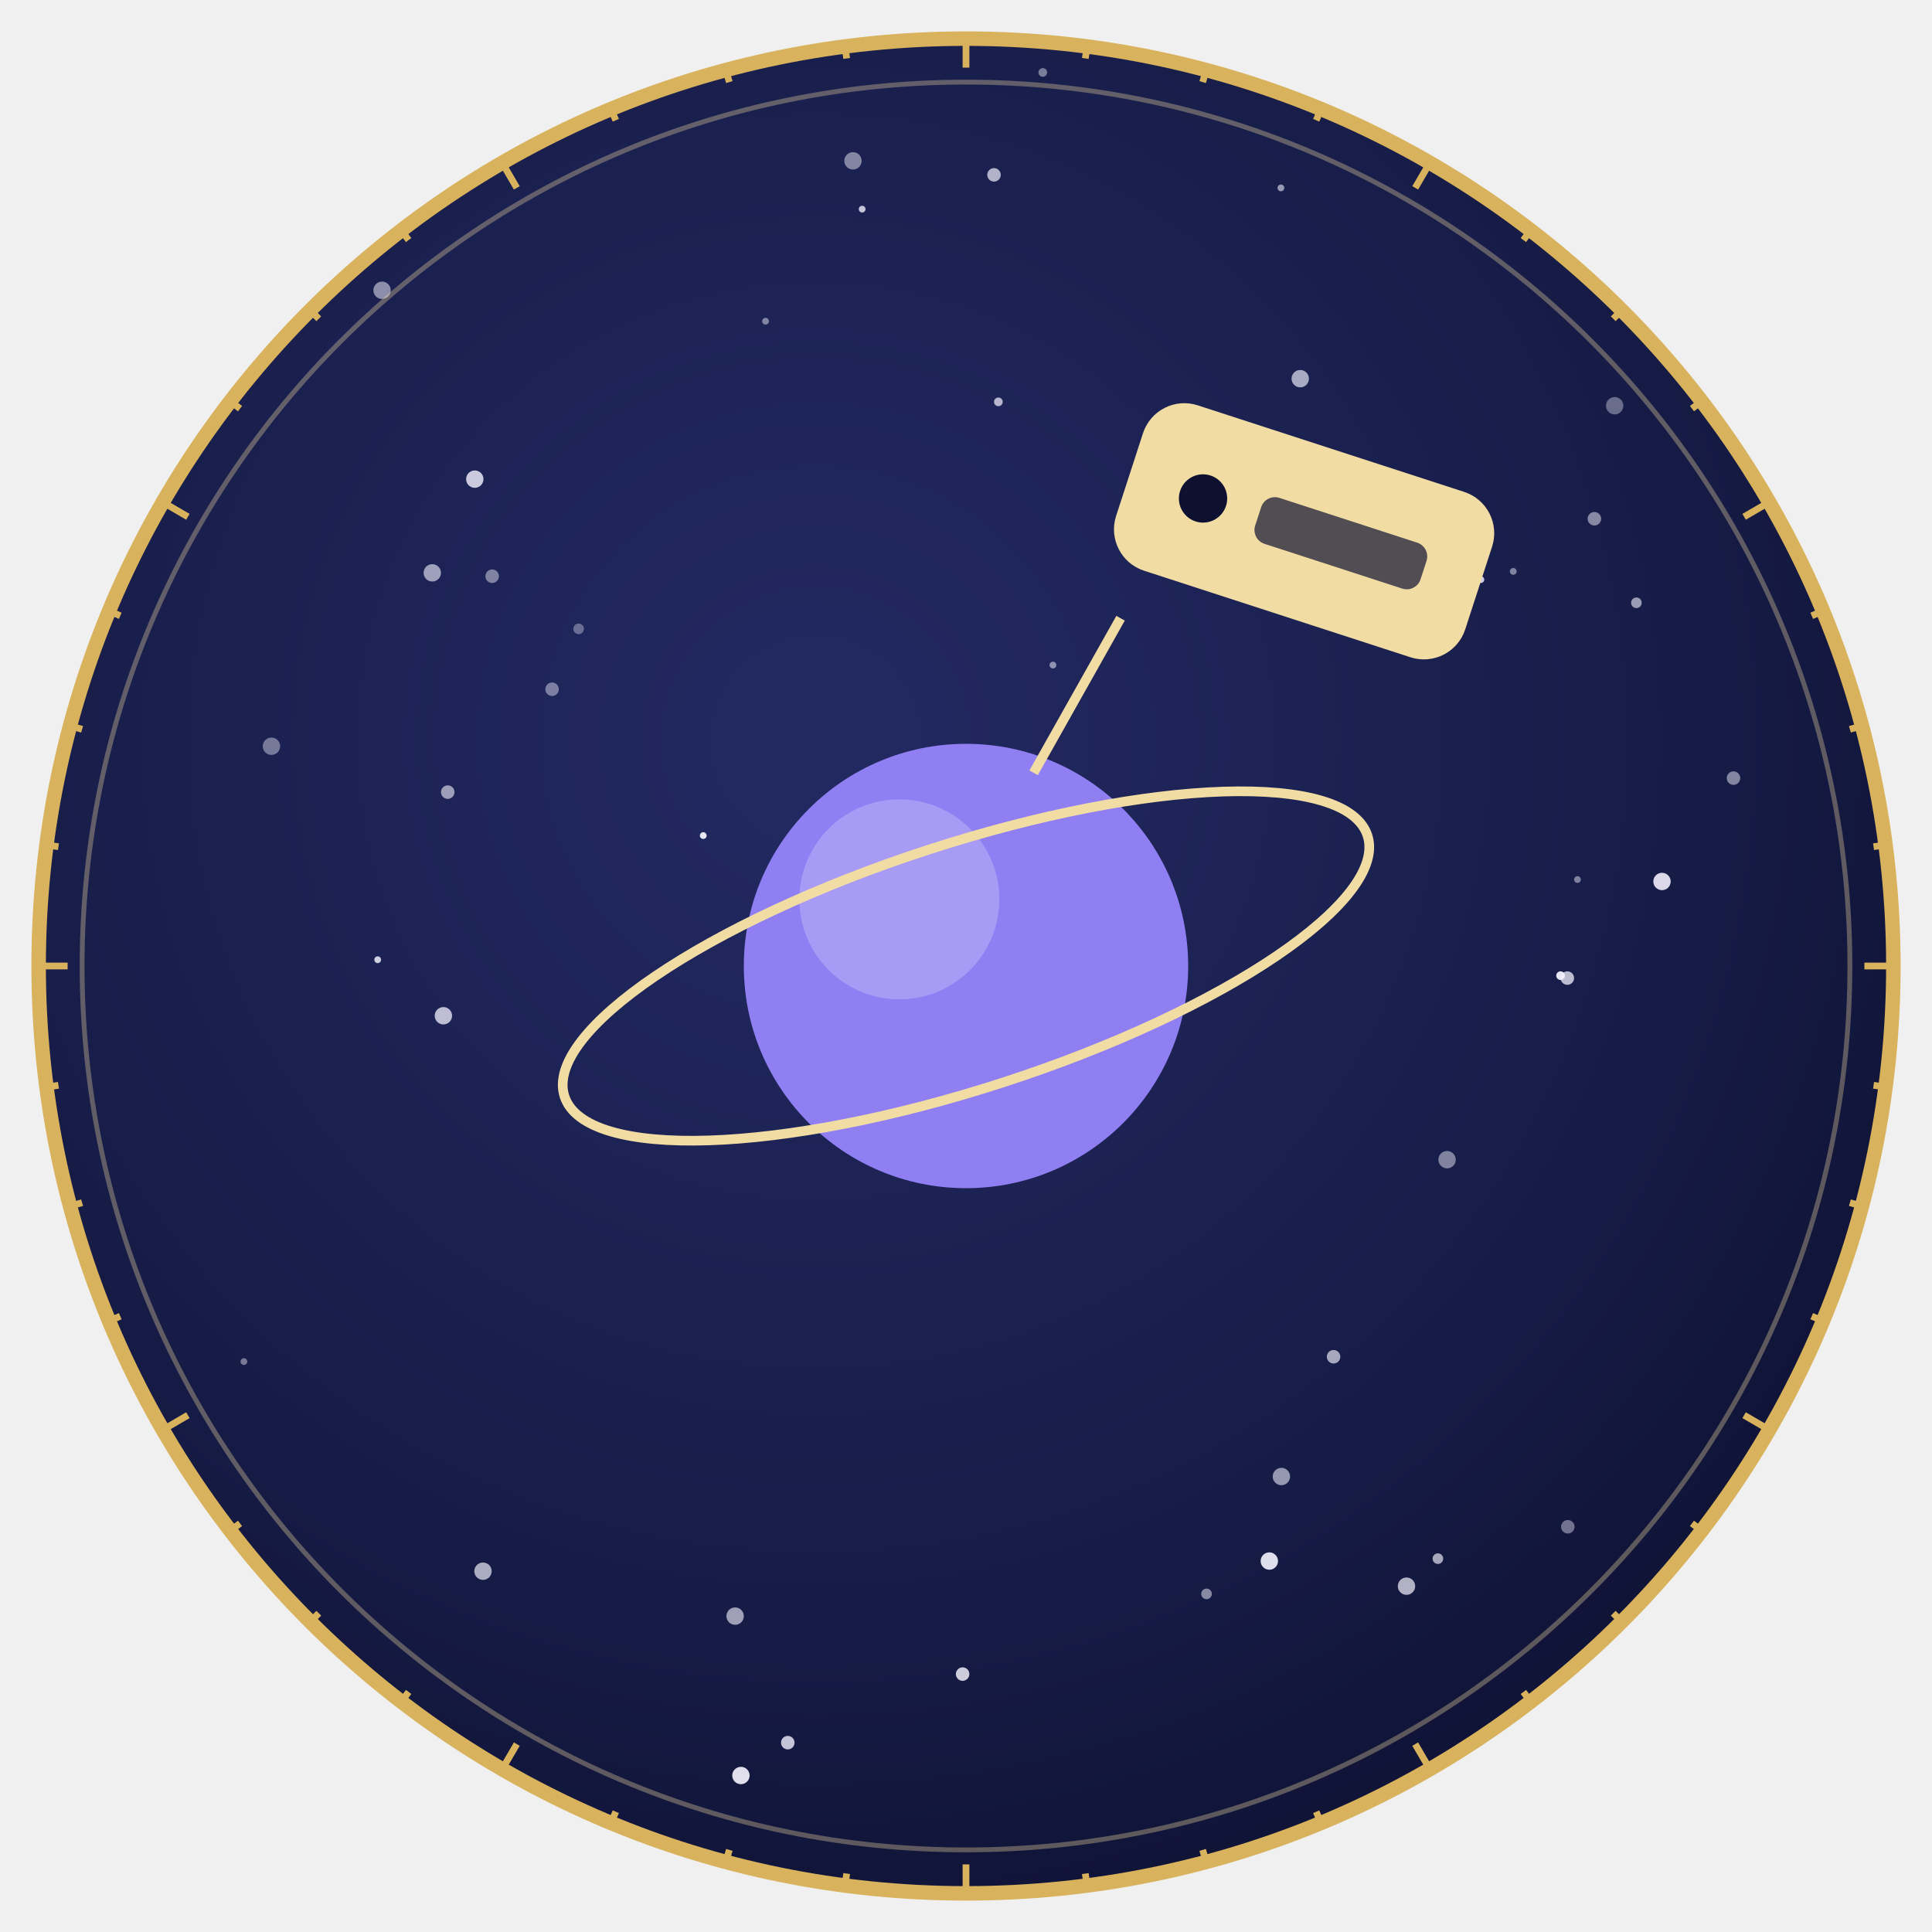
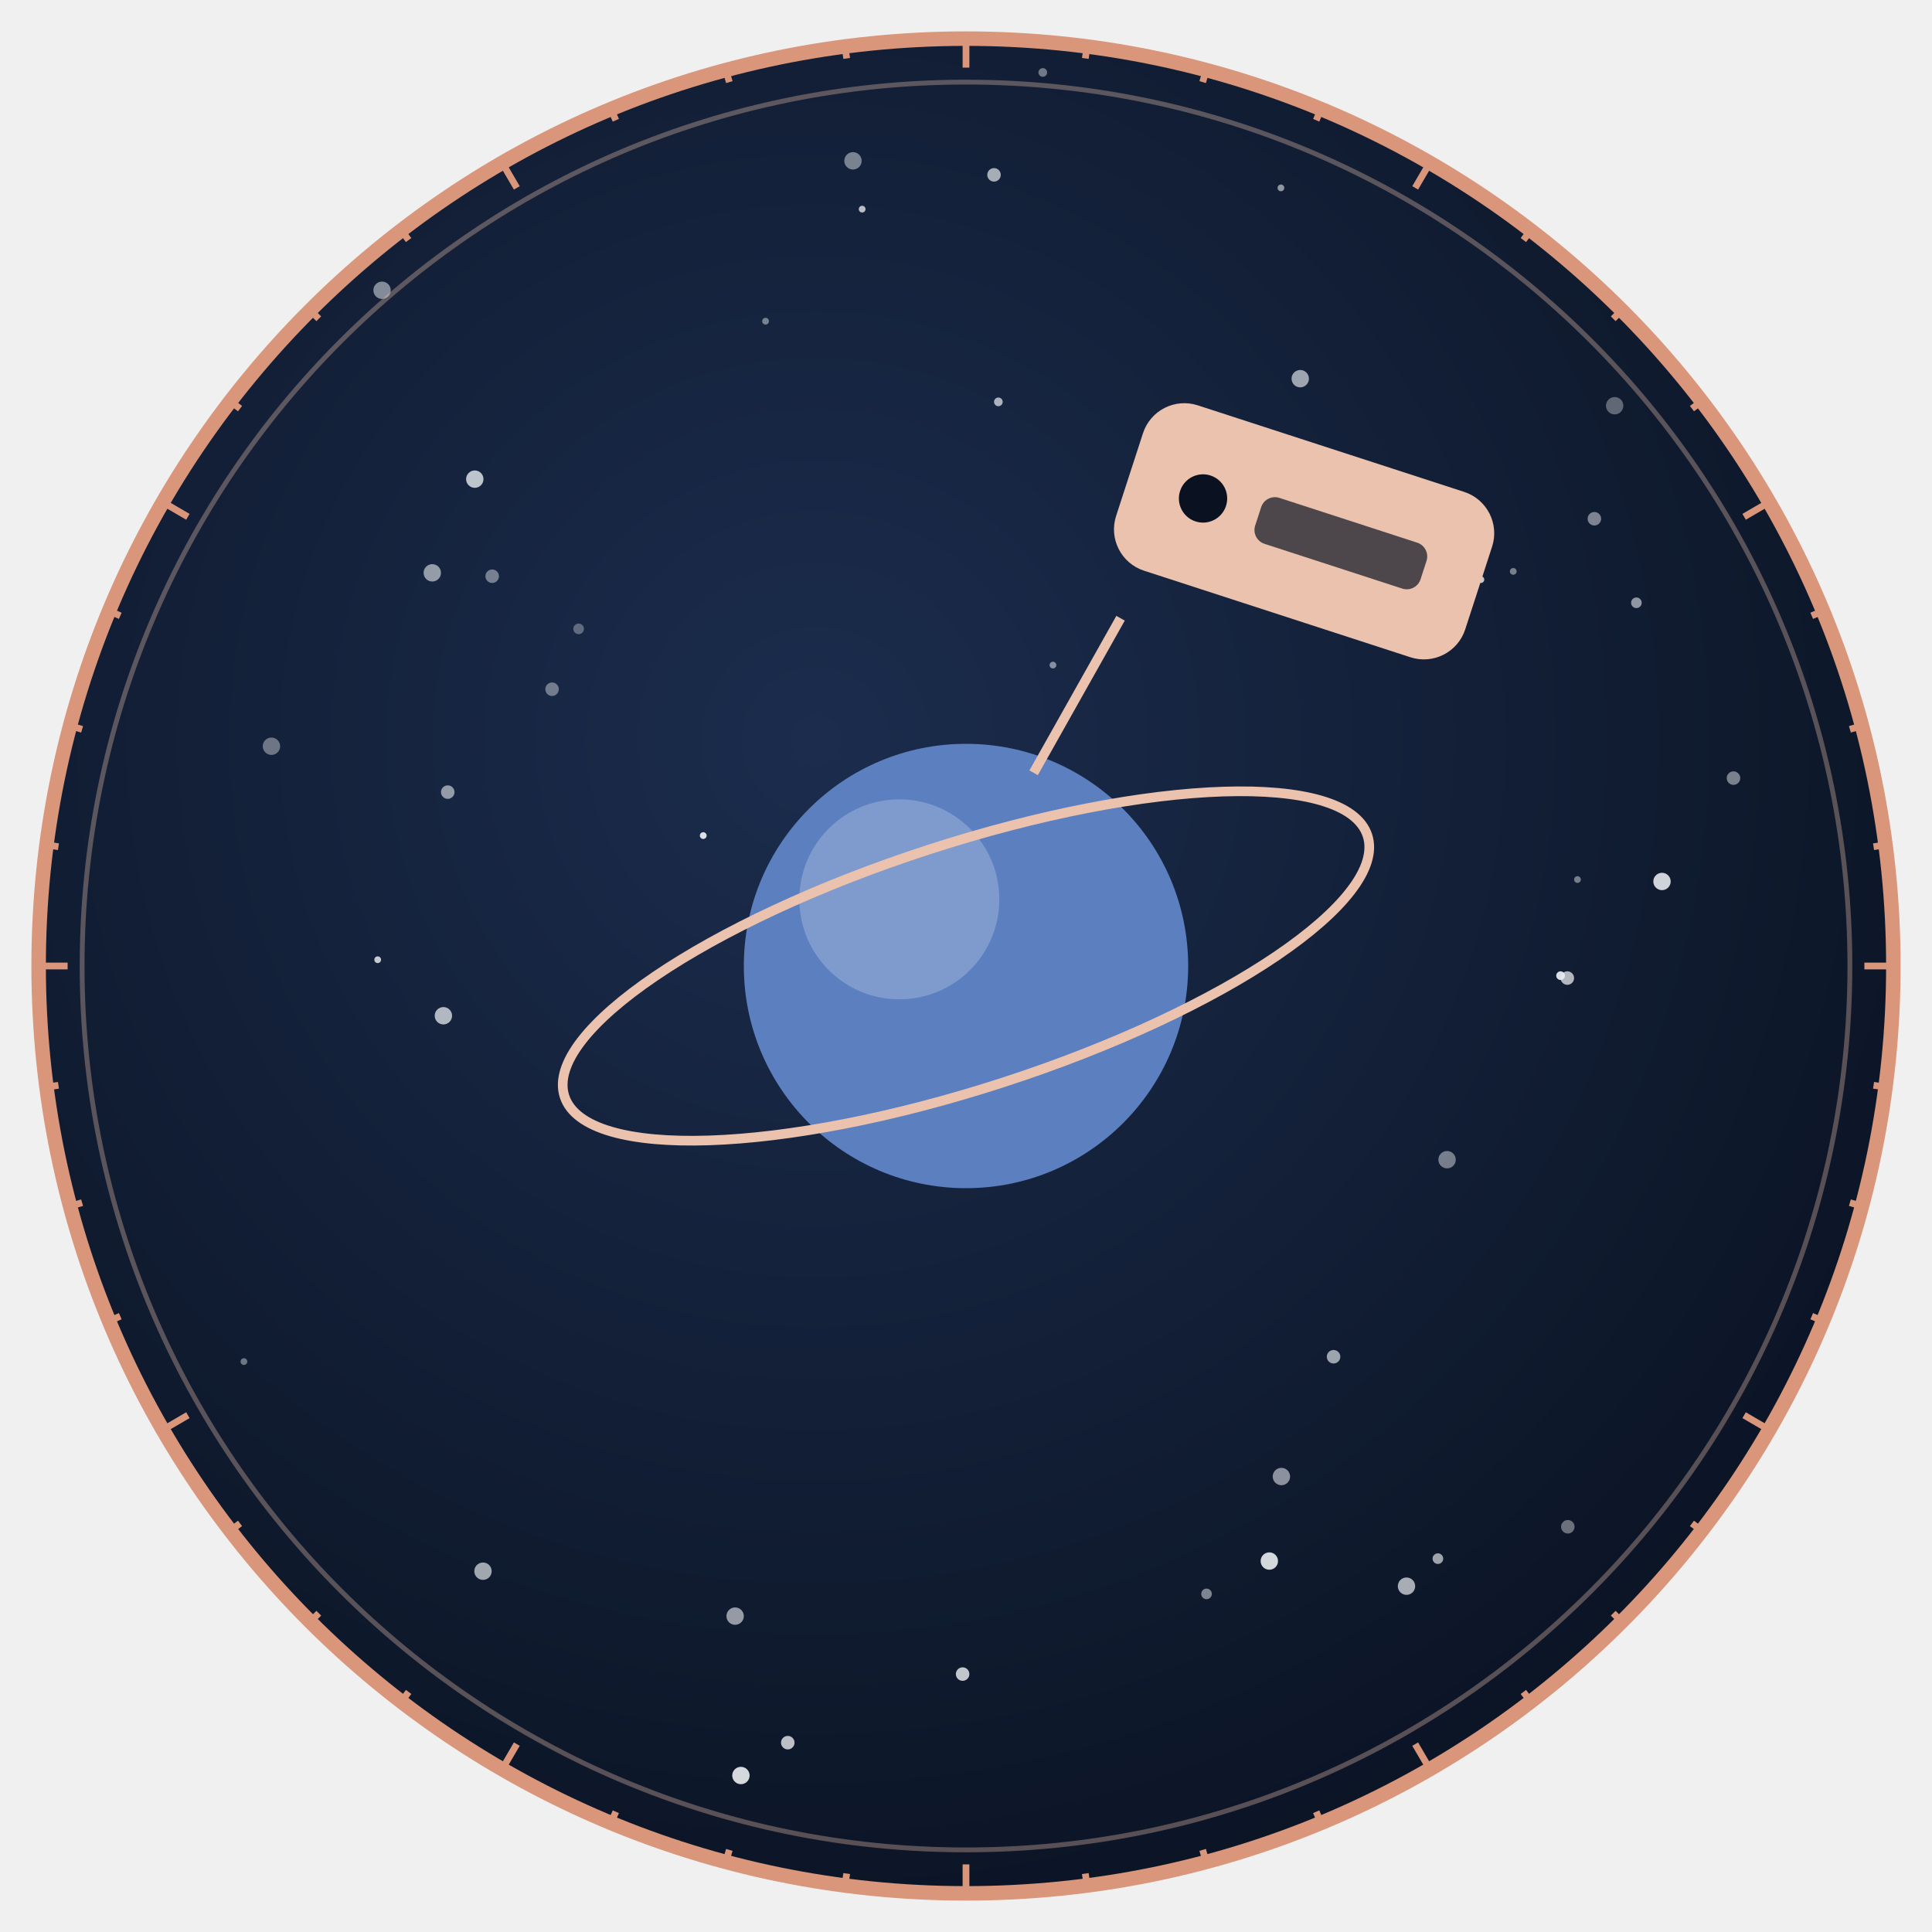
<svg xmlns="http://www.w3.org/2000/svg" viewBox="0 0 400 400" width="400" height="400" role="img" aria-hidden="true">
  <defs>
    <radialGradient id="g" cx="42%" cy="38%" r="70%">
-       <stop offset="0" stop-color="#232a63" />
-       <stop offset=".7" stop-color="#161b45" />
-       <stop offset="1" stop-color="#0d1030" />
+       <stop offset="0" stop-color="#1b2c4d" />
+       <stop offset=".7" stop-color="#0f1a2e" />
+       <stop offset="1" stop-color="#0a1222" />
    </radialGradient>
    <clipPath id="c">
      <circle cx="200.0" cy="200.0" r="192.0" />
    </clipPath>
  </defs>
  <circle cx="200.0" cy="200.0" r="192.0" fill="url(#g)" />
  <g clip-path="url(#c)">
-     <circle cx="50.5" cy="281.9" r="0.7" fill="#f5f3ff" opacity="0.43" />
-     <circle cx="324.5" cy="202.5" r="1.4" fill="#f5f3ff" opacity="0.74" />
-     <circle cx="183.7" cy="181.3" r="1.4" fill="#f5f3ff" opacity="0.69" />
-     <circle cx="358.9" cy="161.1" r="1.4" fill="#f5f3ff" opacity="0.49" />
-     <circle cx="163.1" cy="360.8" r="1.4" fill="#f5f3ff" opacity="0.79" />
-     <circle cx="265.2" cy="38.9" r="0.7" fill="#f5f3ff" opacity="0.58" />
-     <circle cx="206.7" cy="83.2" r="0.9" fill="#f5f3ff" opacity="0.71" />
-     <circle cx="215.9" cy="15.0" r="0.9" fill="#f5f3ff" opacity="0.44" />
-     <circle cx="344.1" cy="182.5" r="1.8" fill="#f5f3ff" opacity="0.88" />
-     <circle cx="114.3" cy="142.7" r="1.4" fill="#f5f3ff" opacity="0.43" />
-     <circle cx="276.1" cy="280.9" r="1.4" fill="#f5f3ff" opacity="0.65" />
-     <circle cx="79.1" cy="60.1" r="1.8" fill="#f5f3ff" opacity="0.52" />
-     <circle cx="262.8" cy="323.2" r="1.8" fill="#f5f3ff" opacity="0.90" />
-     <circle cx="218.0" cy="137.7" r="0.7" fill="#f5f3ff" opacity="0.53" />
-     <circle cx="101.9" cy="119.3" r="1.4" fill="#f5f3ff" opacity="0.46" />
-     <circle cx="158.5" cy="66.5" r="0.7" fill="#f5f3ff" opacity="0.47" />
-     <circle cx="306.6" cy="120.0" r="0.7" fill="#f5f3ff" opacity="0.83" />
-     <circle cx="152.2" cy="334.6" r="1.8" fill="#f5f3ff" opacity="0.61" />
-     <circle cx="92.7" cy="164.0" r="1.4" fill="#f5f3ff" opacity="0.59" />
-     <circle cx="265.3" cy="305.7" r="1.8" fill="#f5f3ff" opacity="0.57" />
-     <circle cx="323.1" cy="202.0" r="0.9" fill="#f5f3ff" opacity="0.94" />
-     <circle cx="56.2" cy="154.5" r="1.8" fill="#f5f3ff" opacity="0.42" />
-     <circle cx="119.8" cy="130.2" r="1.1" fill="#f5f3ff" opacity="0.35" />
-     <circle cx="334.3" cy="84.0" r="1.8" fill="#f5f3ff" opacity="0.37" />
-     <circle cx="176.6" cy="33.3" r="1.8" fill="#f5f3ff" opacity="0.48" />
-     <circle cx="324.6" cy="316.1" r="1.4" fill="#f5f3ff" opacity="0.42" />
-     <circle cx="232.3" cy="181.1" r="0.9" fill="#f5f3ff" opacity="0.78" />
-     <circle cx="205.8" cy="36.2" r="1.4" fill="#f5f3ff" opacity="0.69" />
-     <circle cx="326.6" cy="182.1" r="0.7" fill="#f5f3ff" opacity="0.47" />
-     <circle cx="178.5" cy="43.3" r="0.7" fill="#f5f3ff" opacity="0.77" />
-     <circle cx="145.6" cy="173.0" r="0.7" fill="#f5f3ff" opacity="0.94" />
-     <circle cx="299.6" cy="240.1" r="1.8" fill="#f5f3ff" opacity="0.47" />
-     <circle cx="91.8" cy="210.3" r="1.8" fill="#f5f3ff" opacity="0.74" />
-     <circle cx="89.5" cy="118.6" r="1.8" fill="#f5f3ff" opacity="0.60" />
-     <circle cx="297.7" cy="322.7" r="1.1" fill="#f5f3ff" opacity="0.66" />
-     <circle cx="313.3" cy="118.3" r="0.7" fill="#f5f3ff" opacity="0.47" />
-     <circle cx="338.8" cy="124.8" r="1.1" fill="#f5f3ff" opacity="0.59" />
-     <circle cx="153.4" cy="367.6" r="1.8" fill="#f5f3ff" opacity="0.91" />
-     <circle cx="291.2" cy="328.4" r="1.8" fill="#f5f3ff" opacity="0.70" />
-     <circle cx="269.2" cy="78.4" r="1.8" fill="#f5f3ff" opacity="0.65" />
-     <circle cx="199.3" cy="346.6" r="1.4" fill="#f5f3ff" opacity="0.82" />
-     <circle cx="249.8" cy="330.0" r="1.1" fill="#f5f3ff" opacity="0.51" />
-     <circle cx="330.1" cy="107.4" r="1.4" fill="#f5f3ff" opacity="0.50" />
-     <circle cx="98.3" cy="99.2" r="1.8" fill="#f5f3ff" opacity="0.80" />
-     <circle cx="100.0" cy="325.3" r="1.8" fill="#f5f3ff" opacity="0.67" />
-     <circle cx="78.2" cy="198.7" r="0.7" fill="#f5f3ff" opacity="0.83" />
-     <circle cx="200.0" cy="200.0" r="46" fill="#8f7ff2" />
+     <circle cx="50.5" cy="281.9" r="0.7" fill="#e9ecef" opacity="0.43" />
+     <circle cx="324.5" cy="202.5" r="1.4" fill="#e9ecef" opacity="0.74" />
+     <circle cx="183.7" cy="181.3" r="1.4" fill="#e9ecef" opacity="0.69" />
+     <circle cx="358.9" cy="161.1" r="1.4" fill="#e9ecef" opacity="0.49" />
+     <circle cx="163.1" cy="360.8" r="1.4" fill="#e9ecef" opacity="0.79" />
+     <circle cx="265.2" cy="38.9" r="0.7" fill="#e9ecef" opacity="0.58" />
+     <circle cx="206.7" cy="83.2" r="0.9" fill="#e9ecef" opacity="0.71" />
+     <circle cx="215.9" cy="15.0" r="0.9" fill="#e9ecef" opacity="0.44" />
+     <circle cx="344.1" cy="182.5" r="1.8" fill="#e9ecef" opacity="0.88" />
+     <circle cx="114.3" cy="142.7" r="1.4" fill="#e9ecef" opacity="0.43" />
+     <circle cx="276.1" cy="280.9" r="1.4" fill="#e9ecef" opacity="0.65" />
+     <circle cx="79.1" cy="60.1" r="1.8" fill="#e9ecef" opacity="0.52" />
+     <circle cx="262.8" cy="323.2" r="1.8" fill="#e9ecef" opacity="0.90" />
+     <circle cx="218.0" cy="137.7" r="0.7" fill="#e9ecef" opacity="0.53" />
+     <circle cx="101.9" cy="119.3" r="1.4" fill="#e9ecef" opacity="0.46" />
+     <circle cx="158.5" cy="66.5" r="0.7" fill="#e9ecef" opacity="0.47" />
+     <circle cx="306.6" cy="120.0" r="0.7" fill="#e9ecef" opacity="0.83" />
+     <circle cx="152.2" cy="334.6" r="1.8" fill="#e9ecef" opacity="0.61" />
+     <circle cx="92.7" cy="164.0" r="1.4" fill="#e9ecef" opacity="0.59" />
+     <circle cx="265.3" cy="305.7" r="1.8" fill="#e9ecef" opacity="0.57" />
+     <circle cx="323.1" cy="202.0" r="0.9" fill="#e9ecef" opacity="0.94" />
+     <circle cx="56.2" cy="154.5" r="1.8" fill="#e9ecef" opacity="0.42" />
+     <circle cx="119.8" cy="130.2" r="1.1" fill="#e9ecef" opacity="0.35" />
+     <circle cx="334.3" cy="84.0" r="1.8" fill="#e9ecef" opacity="0.37" />
+     <circle cx="176.6" cy="33.3" r="1.8" fill="#e9ecef" opacity="0.48" />
+     <circle cx="324.6" cy="316.1" r="1.4" fill="#e9ecef" opacity="0.42" />
+     <circle cx="232.3" cy="181.1" r="0.9" fill="#e9ecef" opacity="0.78" />
+     <circle cx="205.8" cy="36.2" r="1.4" fill="#e9ecef" opacity="0.69" />
+     <circle cx="326.6" cy="182.1" r="0.7" fill="#e9ecef" opacity="0.47" />
+     <circle cx="178.5" cy="43.3" r="0.7" fill="#e9ecef" opacity="0.77" />
+     <circle cx="145.6" cy="173.0" r="0.7" fill="#e9ecef" opacity="0.94" />
+     <circle cx="299.6" cy="240.1" r="1.8" fill="#e9ecef" opacity="0.47" />
+     <circle cx="91.8" cy="210.3" r="1.8" fill="#e9ecef" opacity="0.74" />
+     <circle cx="89.5" cy="118.6" r="1.8" fill="#e9ecef" opacity="0.60" />
+     <circle cx="297.7" cy="322.7" r="1.1" fill="#e9ecef" opacity="0.66" />
+     <circle cx="313.3" cy="118.3" r="0.7" fill="#e9ecef" opacity="0.47" />
+     <circle cx="338.8" cy="124.8" r="1.1" fill="#e9ecef" opacity="0.59" />
+     <circle cx="153.4" cy="367.6" r="1.8" fill="#e9ecef" opacity="0.91" />
+     <circle cx="291.2" cy="328.4" r="1.8" fill="#e9ecef" opacity="0.70" />
+     <circle cx="269.2" cy="78.4" r="1.8" fill="#e9ecef" opacity="0.65" />
+     <circle cx="199.3" cy="346.6" r="1.4" fill="#e9ecef" opacity="0.82" />
+     <circle cx="249.8" cy="330.0" r="1.1" fill="#e9ecef" opacity="0.51" />
+     <circle cx="330.1" cy="107.4" r="1.4" fill="#e9ecef" opacity="0.50" />
+     <circle cx="98.3" cy="99.2" r="1.8" fill="#e9ecef" opacity="0.80" />
+     <circle cx="100.0" cy="325.3" r="1.8" fill="#e9ecef" opacity="0.67" />
+     <circle cx="78.2" cy="198.7" r="0.7" fill="#e9ecef" opacity="0.83" />
+     <circle cx="200.0" cy="200.0" r="46" fill="#5b7fbf" />
    <circle cx="186.2" cy="186.2" r="20.7" fill="#fff" opacity=".22" />
-     <ellipse cx="200.0" cy="200.0" rx="87.4" ry="25.3" transform="rotate(-18 200.0 200.0)" fill="none" stroke="#f1dca4" stroke-width="2" />
+     <ellipse cx="200.0" cy="200.0" rx="87.4" ry="25.3" transform="rotate(-18 200.0 200.0)" fill="none" stroke="#ebc2ae" stroke-width="2" />
    <g transform="translate(270 110) rotate(18)">
-       <rect x="-38" y="-18" width="76" height="36" rx="9" fill="#f1dca4" />
-       <circle cx="-22" cy="0" r="5" fill="#0d1030" />
-       <rect x="-10" y="-5" width="36" height="10" rx="3" fill="#0d1030" opacity=".7" />
+       <rect x="-38" y="-18" width="76" height="36" rx="9" fill="#ebc2ae" />
+       <circle cx="-22" cy="0" r="5" fill="#0a1222" />
+       <rect x="-10" y="-5" width="36" height="10" rx="3" fill="#0a1222" opacity=".7" />
    </g>
-     <line x1="232" y1="128" x2="214" y2="160" stroke="#f1dca4" stroke-width="2" />
+     <line x1="232" y1="128" x2="214" y2="160" stroke="#ebc2ae" stroke-width="2" />
  </g>
-   <circle cx="200.0" cy="200.0" r="192.0" fill="none" stroke="#d8b25c" stroke-width="3" />
-   <circle cx="200.0" cy="200.0" r="183.0" fill="none" stroke="rgba(241,220,164,.34)" stroke-width="1" />
-   <g stroke="#d8b25c" stroke-width="1.4">
+   <circle cx="200.0" cy="200.0" r="192.0" fill="none" stroke="#d9967a" stroke-width="3" />
+   <circle cx="200.0" cy="200.0" r="183.0" fill="none" stroke="rgba(235,194,174,.34)" stroke-width="1" />
+   <g stroke="#d9967a" stroke-width="1.4">
    <line x1="393.0" y1="200.0" x2="386.0" y2="200.0" />
    <line x1="391.3" y1="225.2" x2="387.9" y2="224.7" />
    <line x1="386.4" y1="250.0" x2="383.0" y2="249.0" />
    <line x1="378.3" y1="273.9" x2="375.1" y2="272.5" />
    <line x1="367.1" y1="296.5" x2="361.1" y2="293.0" />
    <line x1="353.1" y1="317.5" x2="350.3" y2="315.4" />
    <line x1="336.5" y1="336.5" x2="334.0" y2="334.0" />
    <line x1="317.5" y1="353.1" x2="315.4" y2="350.3" />
    <line x1="296.5" y1="367.1" x2="293.0" y2="361.1" />
    <line x1="273.9" y1="378.3" x2="272.5" y2="375.1" />
    <line x1="250.0" y1="386.4" x2="249.0" y2="383.0" />
    <line x1="225.2" y1="391.3" x2="224.7" y2="387.9" />
    <line x1="200.0" y1="393.0" x2="200.0" y2="386.0" />
    <line x1="174.8" y1="391.3" x2="175.3" y2="387.9" />
    <line x1="150.0" y1="386.4" x2="151.0" y2="383.0" />
    <line x1="126.1" y1="378.3" x2="127.5" y2="375.1" />
    <line x1="103.5" y1="367.1" x2="107.0" y2="361.1" />
    <line x1="82.5" y1="353.1" x2="84.6" y2="350.3" />
    <line x1="63.5" y1="336.5" x2="66.0" y2="334.0" />
    <line x1="46.9" y1="317.5" x2="49.7" y2="315.4" />
    <line x1="32.9" y1="296.5" x2="38.9" y2="293.0" />
    <line x1="21.7" y1="273.9" x2="24.9" y2="272.5" />
    <line x1="13.6" y1="250.0" x2="17.0" y2="249.0" />
    <line x1="8.7" y1="225.2" x2="12.1" y2="224.7" />
    <line x1="7.0" y1="200.0" x2="14.0" y2="200.0" />
    <line x1="8.7" y1="174.8" x2="12.1" y2="175.3" />
    <line x1="13.6" y1="150.0" x2="17.0" y2="151.0" />
    <line x1="21.7" y1="126.1" x2="24.9" y2="127.5" />
    <line x1="32.9" y1="103.5" x2="38.9" y2="107.0" />
    <line x1="46.9" y1="82.5" x2="49.7" y2="84.6" />
    <line x1="63.5" y1="63.5" x2="66.0" y2="66.0" />
    <line x1="82.5" y1="46.9" x2="84.6" y2="49.7" />
    <line x1="103.5" y1="32.9" x2="107.0" y2="38.9" />
    <line x1="126.1" y1="21.7" x2="127.5" y2="24.9" />
    <line x1="150.0" y1="13.6" x2="151.0" y2="17.0" />
    <line x1="174.8" y1="8.7" x2="175.3" y2="12.1" />
    <line x1="200.0" y1="7.0" x2="200.0" y2="14.0" />
    <line x1="225.2" y1="8.7" x2="224.7" y2="12.1" />
    <line x1="250.0" y1="13.6" x2="249.0" y2="17.0" />
    <line x1="273.9" y1="21.7" x2="272.5" y2="24.9" />
    <line x1="296.5" y1="32.9" x2="293.0" y2="38.9" />
    <line x1="317.5" y1="46.9" x2="315.4" y2="49.7" />
    <line x1="336.5" y1="63.5" x2="334.0" y2="66.0" />
    <line x1="353.1" y1="82.5" x2="350.3" y2="84.6" />
    <line x1="367.1" y1="103.5" x2="361.1" y2="107.0" />
    <line x1="378.3" y1="126.1" x2="375.1" y2="127.5" />
    <line x1="386.4" y1="150.0" x2="383.0" y2="151.0" />
    <line x1="391.3" y1="174.8" x2="387.9" y2="175.3" />
  </g>
</svg>
